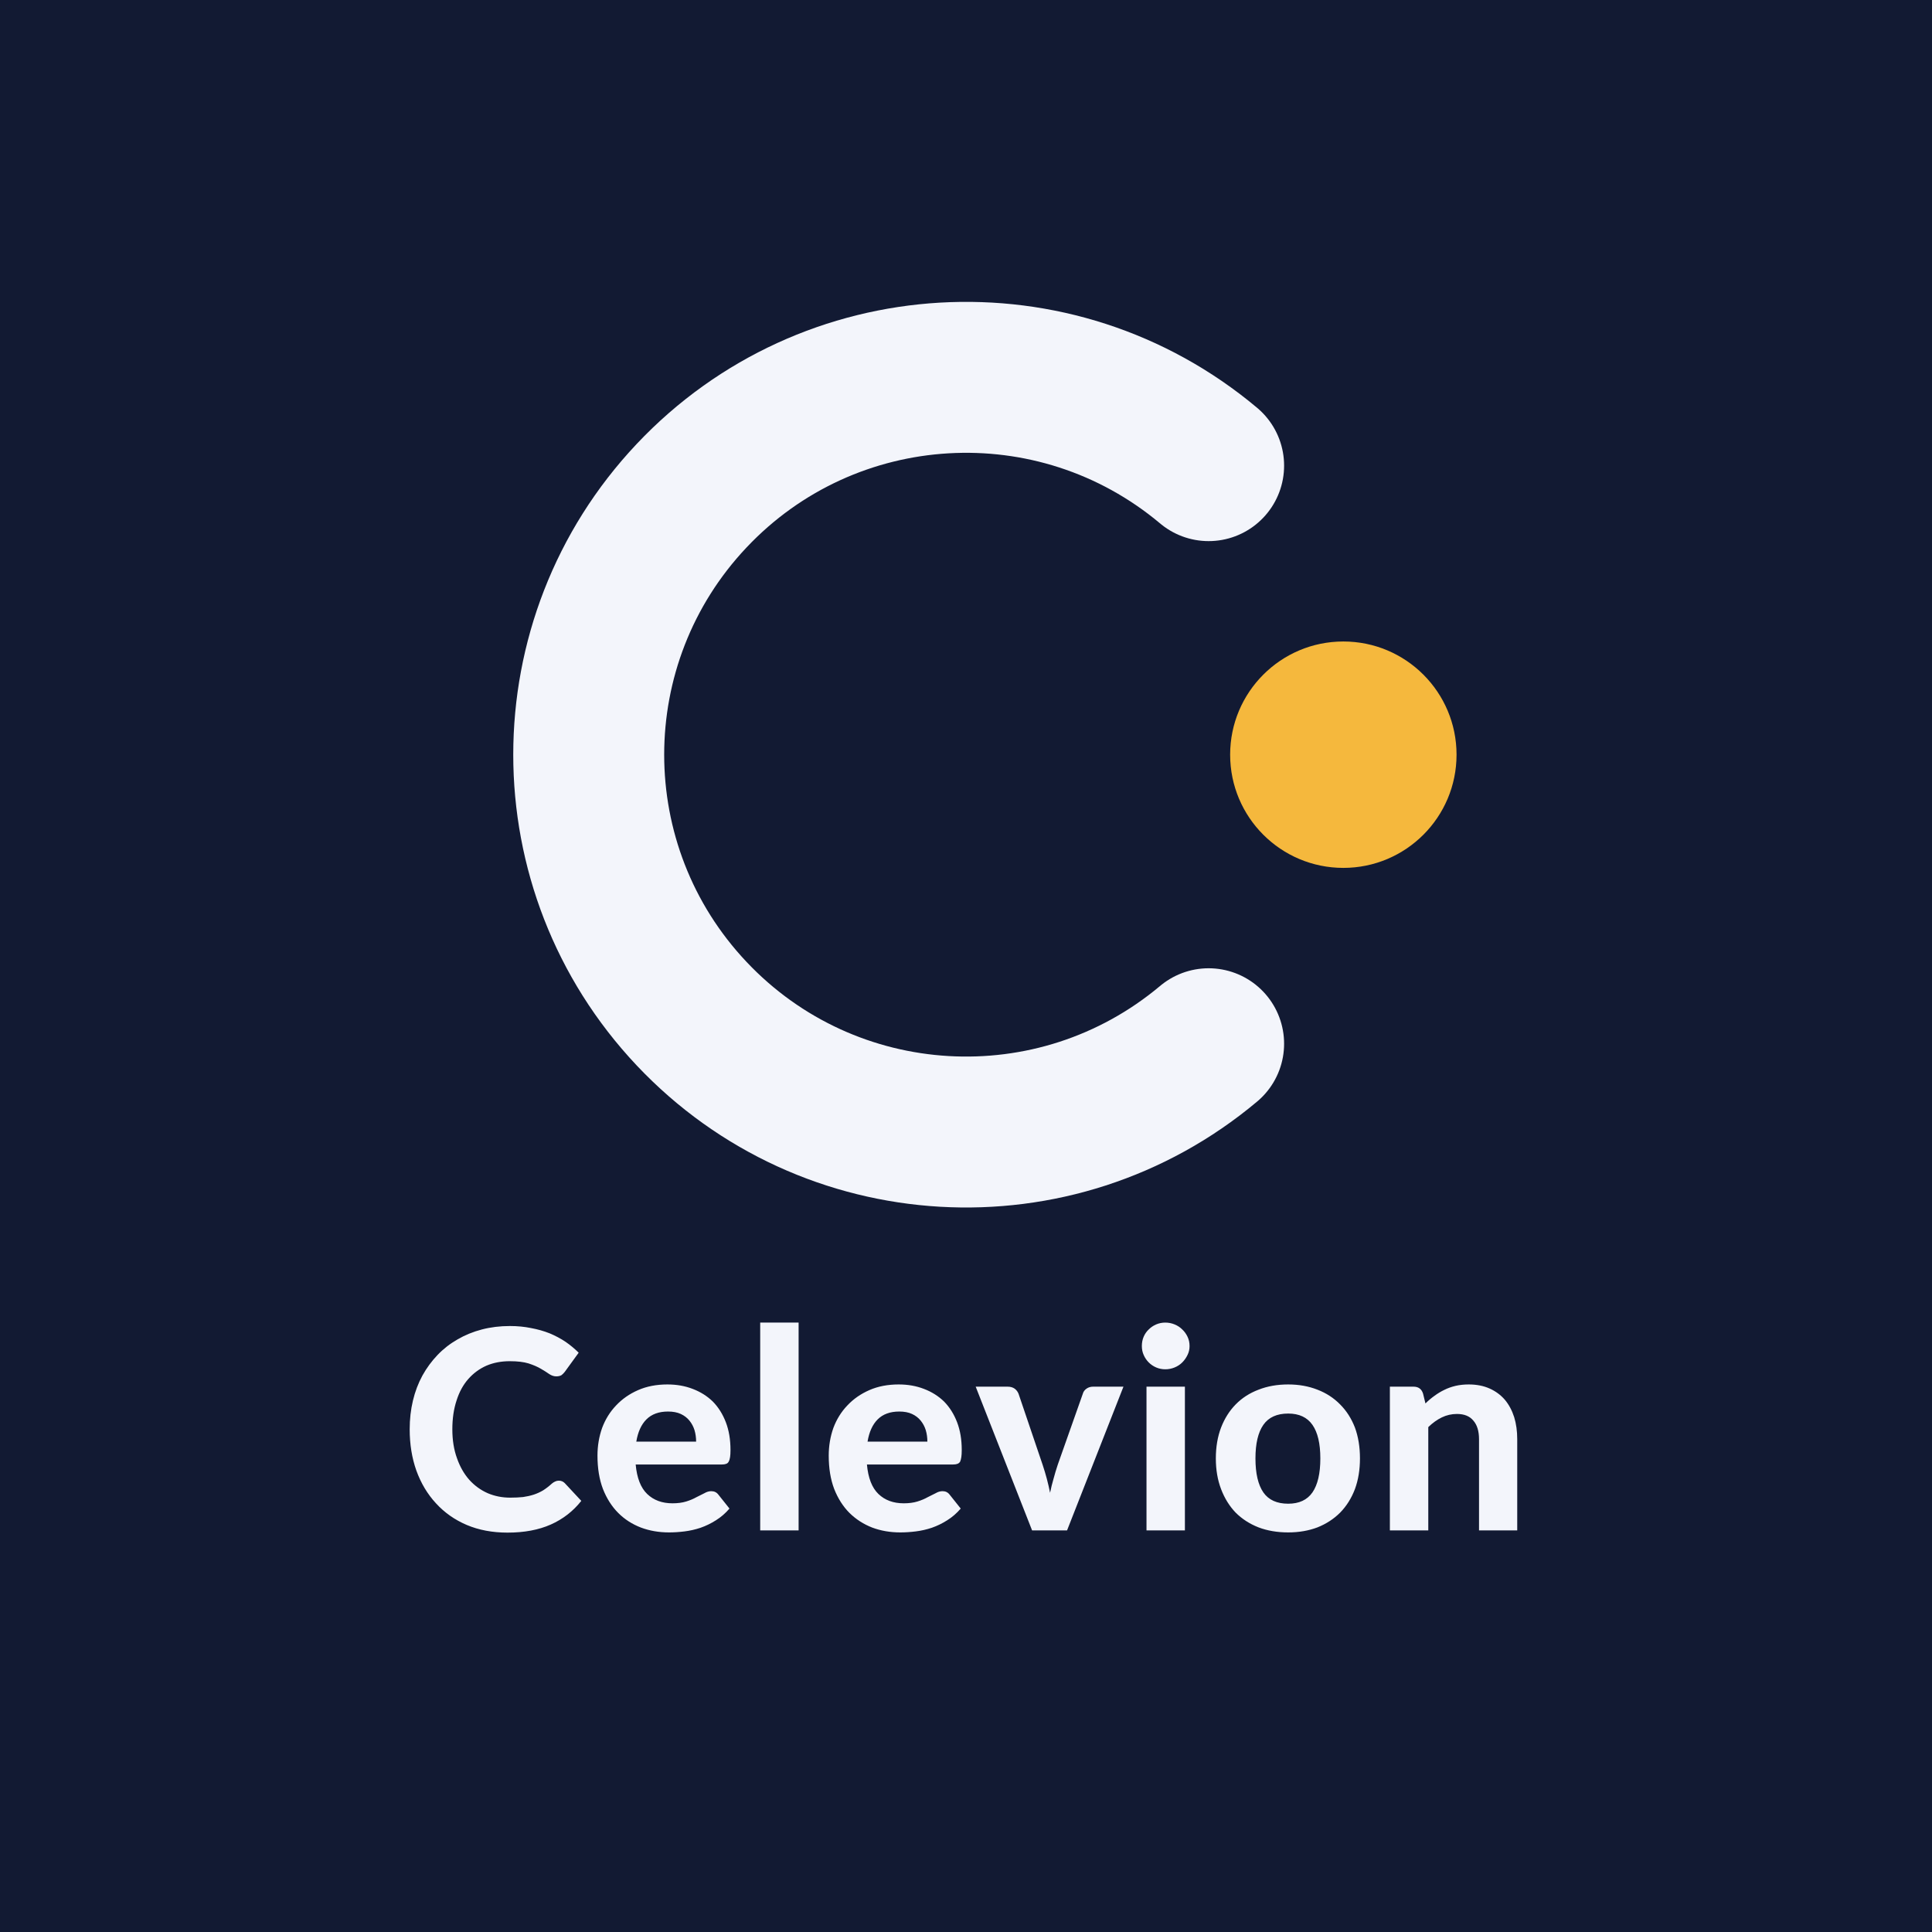
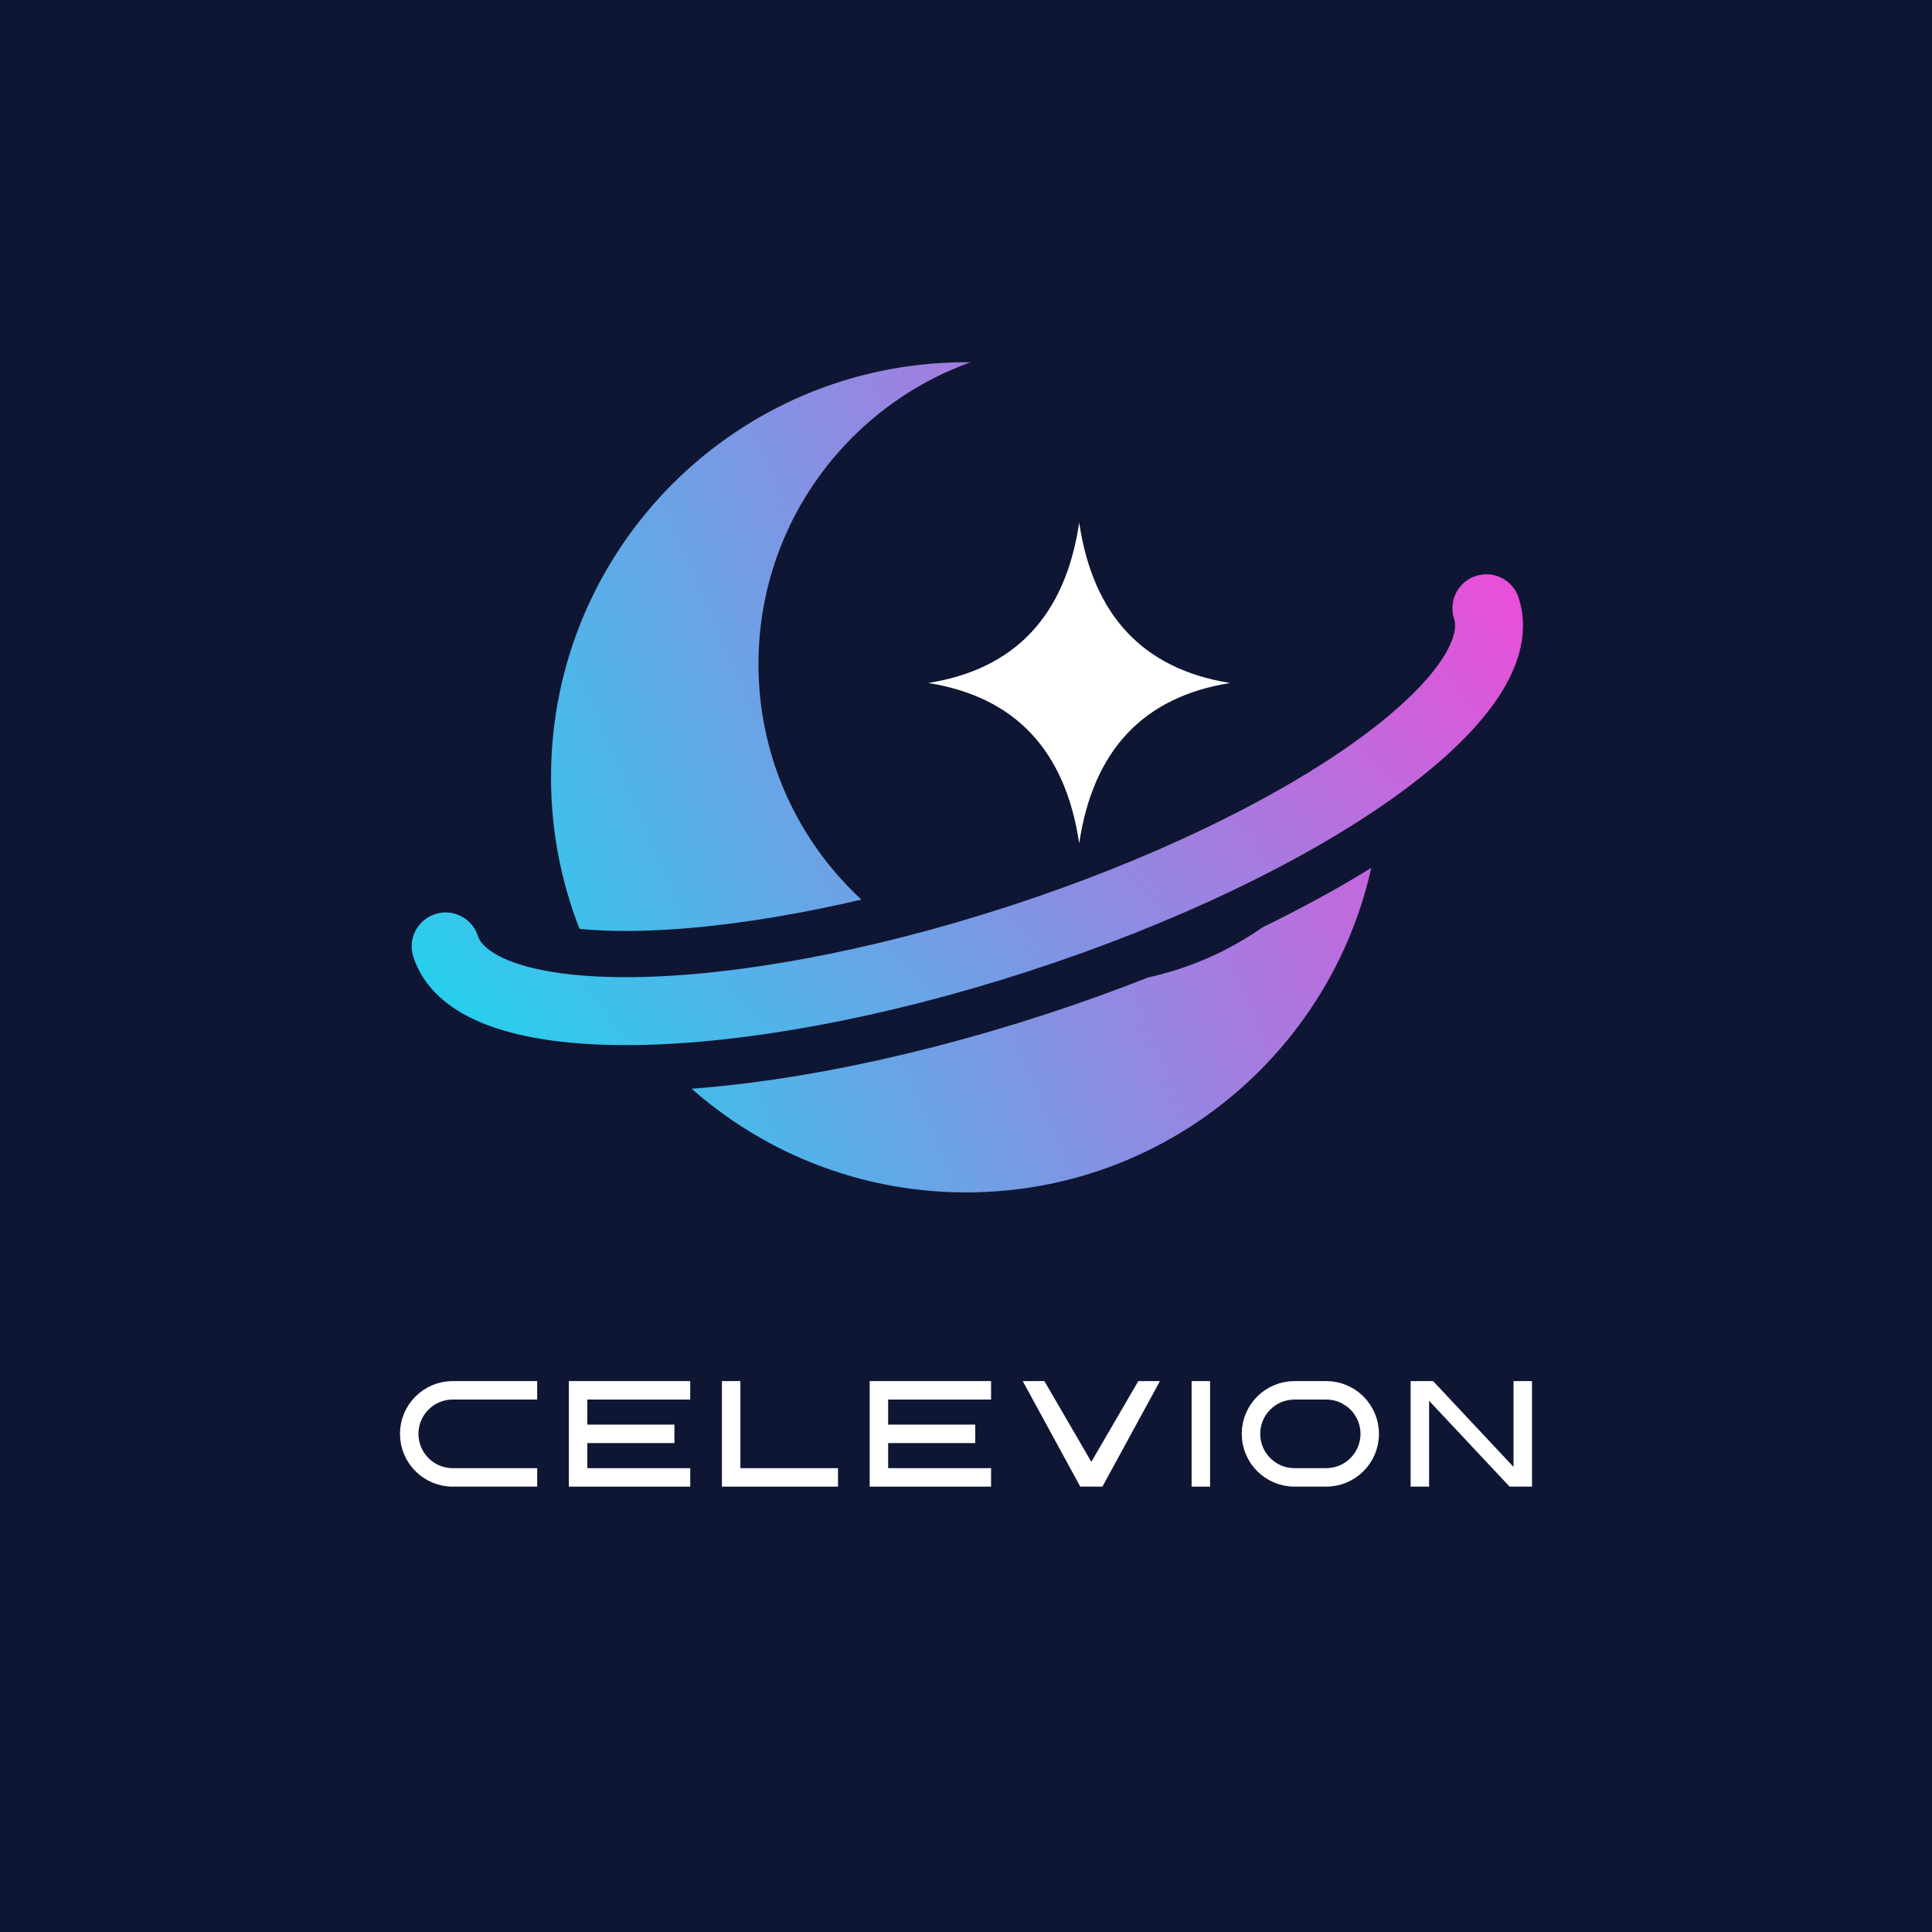
<svg xmlns="http://www.w3.org/2000/svg" viewBox="0 0 512 512" width="512" height="512">
-   <rect width="512" height="512" fill="#121a33" />
-   <g transform="translate(96 40) scale(5)">
-     <path d="M44.86 16.68A20 20 0 1 0 44.86 47.32" fill="none" stroke="#f3f5fb" stroke-width="8" stroke-linecap="round" />
-     <circle cx="52" cy="32" r="6" fill="#f5b83d" />
+   <rect width="512" height="512" fill="#0f1633" />
+   <g transform="translate(96 46) scale(5)">
+     <defs>
+       <linearGradient id="lg" gradientUnits="userSpaceOnUse" x1="4" y1="44" x2="60" y2="20">
+         <stop offset="0" stop-color="#22d3ee" />
+         <stop offset="1" stop-color="#f04ad8" />
+       </linearGradient>
+       <mask id="lm" maskUnits="userSpaceOnUse" x="0" y="0" width="64" height="64">
+         <rect width="64" height="64" fill="white" />
+         <circle cx="38" cy="26" r="17" fill="black" />
+         <path d="M61 32A29 9 0 0 1 3 32" transform="rotate(-18 32 32)" fill="none" stroke="black" stroke-width="8.5" />
+       </mask>
+     </defs>
+     <path d="M32 10a22 22 0 1 0 0.01 0Z" fill="url(#lg)" mask="url(#lm)" />
+     <path d="M61 32A29 9 0 0 1 3 32" transform="rotate(-18 32 32)" fill="none" stroke="url(#lg)" stroke-width="3.6" stroke-linecap="round" />
+     <path d="M38 18.5Q39.1 25.9 46 27Q39.1 28.1 38 35.5Q36.9 28.1 30 27Q36.9 25.9 38 18.5Z" fill="#ffffff" />
  </g>
-   <path transform="translate(106 352) scale(0.5357)" fill="#f3f5fb" d="M78.6 75.4Q80.3 75.4 81.5 76.6L89.7 85.4Q83.6 93.1 74.6 97.1Q65.6 101.1 53.2 101.1Q42 101.1 33 97.3Q24.1 93.5 17.8 86.6Q11.5 79.8 8.1 70.4Q4.8 61.1 4.8 50Q4.8 42.5 6.4 35.8Q8 29.1 11.1 23.4Q14.2 17.8 18.6 13.2Q22.9 8.7 28.5 5.5Q34 2.3 40.5 0.6Q47 -1.1 54.4 -1.1Q59.9 -1.1 64.8 -0.1Q69.7 0.8 74 2.5Q78.3 4.3 81.9 6.7Q85.5 9.2 88.4 12.1L81.5 21.6Q80.8 22.5 79.9 23.2Q78.9 23.8 77.3 23.8Q75.6 23.8 73.9 22.7Q72.2 21.5 69.8 20.1Q67.3 18.6 63.6 17.4Q60 16.3 54.3 16.3Q48 16.3 42.8 18.5Q37.6 20.8 33.8 25.1Q30 29.4 28 35.7Q25.9 42 25.9 50Q25.9 58 28.2 64.3Q30.4 70.6 34.3 75Q38.2 79.3 43.4 81.6Q48.6 83.8 54.5 83.8Q58 83.8 60.9 83.5Q63.7 83.1 66.2 82.3Q68.6 81.5 70.8 80.2Q73 78.8 75.2 76.8Q75.9 76.2 76.8 75.8Q77.6 75.4 78.6 75.4ZM146.5 56.1Q146.5 53.1 145.7 50.4Q144.9 47.8 143.2 45.7Q141.5 43.6 138.9 42.4Q136.3 41.2 132.6 41.2Q125.8 41.2 121.9 45.1Q118.1 48.9 116.9 56.1ZM116.6 67.4Q117.5 77.4 122.3 82Q127.1 86.6 134.8 86.6Q138.7 86.6 141.6 85.7Q144.5 84.8 146.6 83.6Q148.8 82.5 150.6 81.6Q152.3 80.6 154 80.6Q156.2 80.6 157.5 82.3L163 89.2Q160 92.7 156.3 95Q152.7 97.3 148.7 98.7Q144.8 100 140.8 100.5Q136.8 101 133.1 101Q125.6 101 119.2 98.6Q112.7 96.1 108 91.4Q103.2 86.6 100.4 79.5Q97.7 72.4 97.7 63Q97.7 55.8 100 49.3Q102.4 42.9 106.9 38.2Q111.4 33.4 117.8 30.6Q124.2 27.8 132.3 27.8Q139.1 27.8 144.8 30Q150.6 32.2 154.8 36.3Q158.9 40.5 161.2 46.5Q163.5 52.5 163.5 60.2Q163.5 62.4 163.3 63.7Q163.1 65.1 162.6 66Q162.2 66.8 161.3 67.1Q160.5 67.4 159.2 67.4ZM197.2 -2.8V100H178.2V-2.8ZM260.9 56.1Q260.9 53.1 260.1 50.4Q259.3 47.8 257.6 45.7Q255.9 43.6 253.3 42.4Q250.7 41.2 247 41.2Q240.2 41.2 236.3 45.1Q232.5 48.9 231.3 56.1ZM231 67.4Q231.9 77.4 236.7 82Q241.5 86.6 249.2 86.6Q253.1 86.6 256 85.7Q258.9 84.8 261 83.6Q263.2 82.5 265 81.6Q266.7 80.6 268.4 80.6Q270.6 80.6 271.9 82.3L277.4 89.2Q274.4 92.7 270.7 95Q267.1 97.3 263.1 98.7Q259.2 100 255.2 100.5Q251.2 101 247.5 101Q240 101 233.6 98.6Q227.2 96.1 222.4 91.4Q217.6 86.6 214.8 79.5Q212.1 72.4 212.1 63Q212.1 55.8 214.4 49.3Q216.8 42.9 221.3 38.2Q225.8 33.4 232.2 30.6Q238.6 27.8 246.7 27.8Q253.5 27.8 259.2 30Q265 32.2 269.2 36.3Q273.3 40.5 275.6 46.5Q277.9 52.5 277.9 60.2Q277.9 62.4 277.7 63.7Q277.5 65.1 277.1 66Q276.6 66.8 275.7 67.1Q274.9 67.4 273.6 67.4ZM357.9 28.9 330 100H312.7L284.8 28.9H300.6Q302.7 28.9 304.1 29.9Q305.4 30.9 306 32.4L317.9 67.5Q319.1 71.1 320 74.5Q320.9 77.9 321.6 81.4Q322.3 77.9 323.3 74.5Q324.2 71.1 325.4 67.5L337.8 32.4Q338.2 30.9 339.6 29.9Q341 28.9 342.9 28.9ZM388.3 28.9V100H369.3V28.9ZM390.6 8.8Q390.6 11.2 389.6 13.2Q388.6 15.3 387 16.9Q385.4 18.5 383.2 19.4Q381 20.3 378.6 20.3Q376.2 20.3 374.1 19.4Q372 18.5 370.4 16.9Q368.8 15.3 367.9 13.2Q367 11.2 367 8.8Q367 6.3 367.9 4.2Q368.8 2.1 370.4 0.6Q372 -1 374.1 -1.9Q376.2 -2.8 378.6 -2.8Q381 -2.8 383.2 -1.9Q385.4 -1 387 0.6Q388.6 2.1 389.6 4.2Q390.6 6.3 390.6 8.8ZM439.4 27.8Q447.3 27.8 453.9 30.4Q460.4 32.9 465.1 37.7Q469.8 42.4 472.4 49.1Q474.9 55.9 474.9 64.4Q474.9 72.8 472.4 79.6Q469.8 86.4 465.1 91.2Q460.4 95.9 453.9 98.5Q447.3 101 439.4 101Q431.3 101 424.7 98.5Q418.1 95.9 413.4 91.2Q408.8 86.4 406.2 79.6Q403.6 72.8 403.6 64.4Q403.6 55.9 406.2 49.1Q408.8 42.4 413.4 37.7Q418.1 32.9 424.7 30.4Q431.3 27.8 439.4 27.8ZM439.4 86.8Q447.5 86.8 451.4 81.2Q455.3 75.5 455.3 64.4Q455.3 53.4 451.4 47.8Q447.5 42.2 439.4 42.2Q431 42.2 427.1 47.8Q423.2 53.4 423.2 64.4Q423.2 75.5 427.1 81.2Q431 86.8 439.4 86.8ZM507.3 37.2Q509.4 35.1 511.8 33.4Q514.1 31.7 516.6 30.5Q519.2 29.2 522.2 28.5Q525.2 27.8 528.7 27.8Q534.5 27.8 539 29.8Q543.5 31.8 546.6 35.4Q549.6 39 551.2 44Q552.7 48.9 552.7 54.9V100H533.8V54.9Q533.8 48.9 531 45.7Q528.3 42.4 522.9 42.4Q518.9 42.4 515.4 44.1Q511.9 45.8 508.7 48.9V100H489.7V28.9H501.4Q505 28.9 506.1 32.3Z" />
+   <g transform="translate(106 366) scale(0.6993)">
+     <path fill="none" stroke="#ffffff" stroke-width="7" d="M52 3.5H20A16.5 16.5 0 0 0 20 36.5H52" />
+     <path fill="none" stroke="#ffffff" stroke-width="7" stroke-linejoin="miter" d="M110 3.5H67.5V36.5H110M67.5 20H104" />
+     <path fill="none" stroke="#ffffff" stroke-width="7" stroke-linejoin="miter" d="M125.5 0V36.5H166" />
+     <path fill="none" stroke="#ffffff" stroke-width="7" stroke-linejoin="miter" d="M224 3.5H181.5V36.5H224M181.5 20H218" />
+     <path fill="#ffffff" d="M236 0H244.2L262 30.6L279.8 0H288L266.2 40H257.8Z" />
+     <rect fill="#ffffff" x="300" y="0" width="7" height="40" />
+     <rect fill="none" stroke="#ffffff" stroke-width="7" x="322.5" y="3.5" width="45" height="33" rx="16.5" />
+     <path fill="#ffffff" d="M383 0H390V40H383ZM422 0H429V40H422ZM383 0H391.5L429 40H420.5Z" />
+   </g>
</svg>
